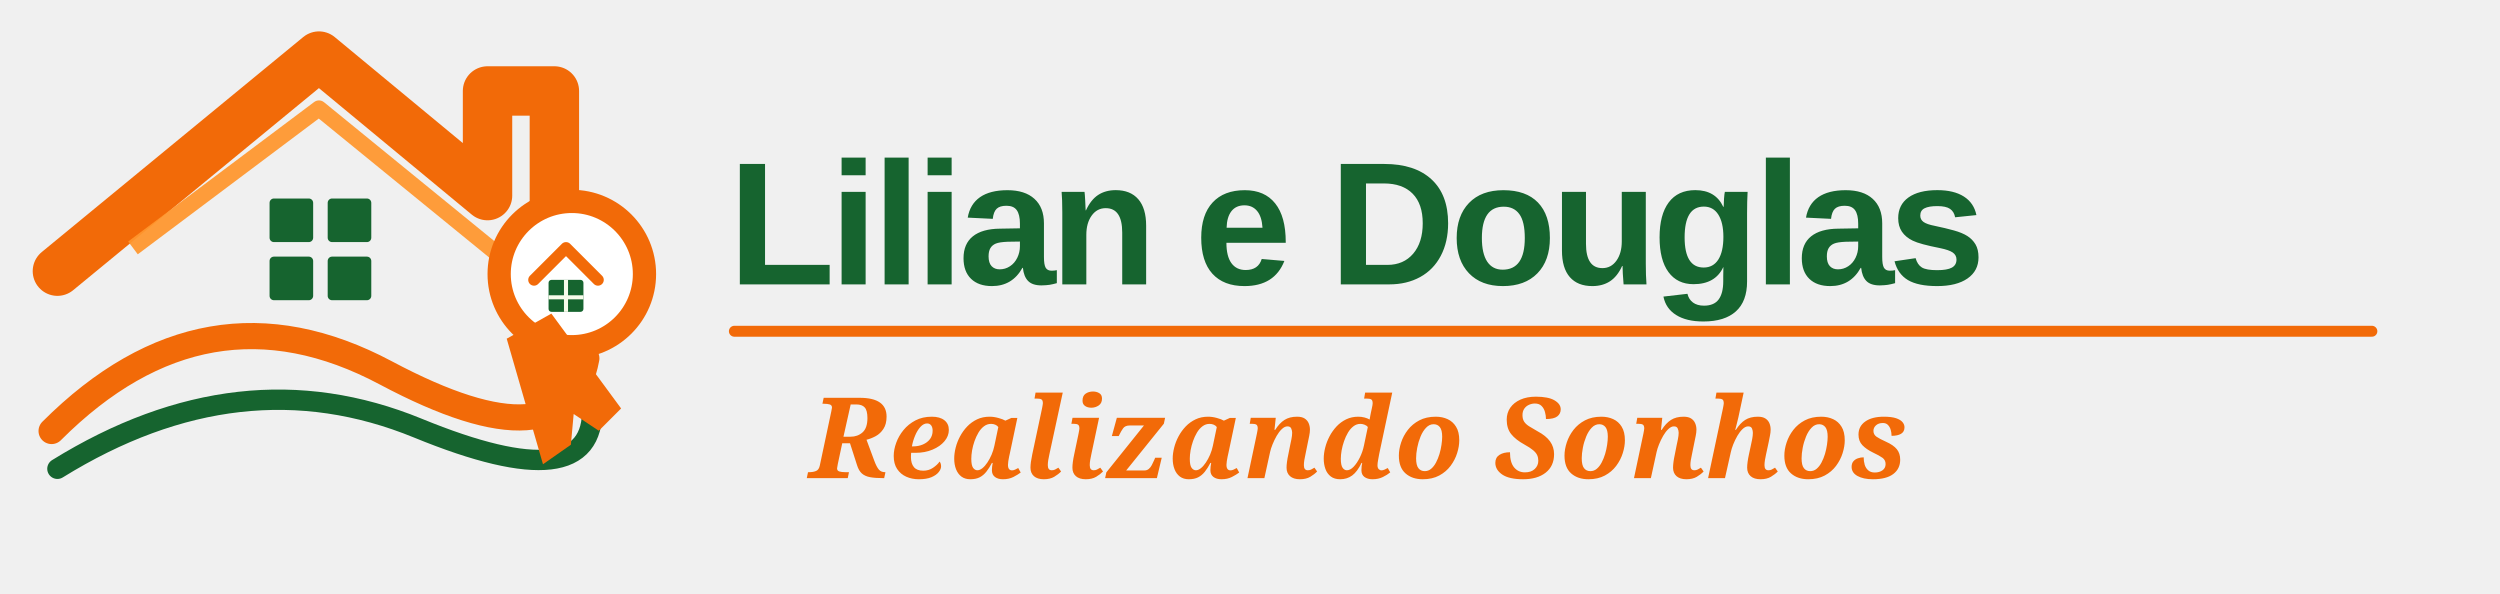
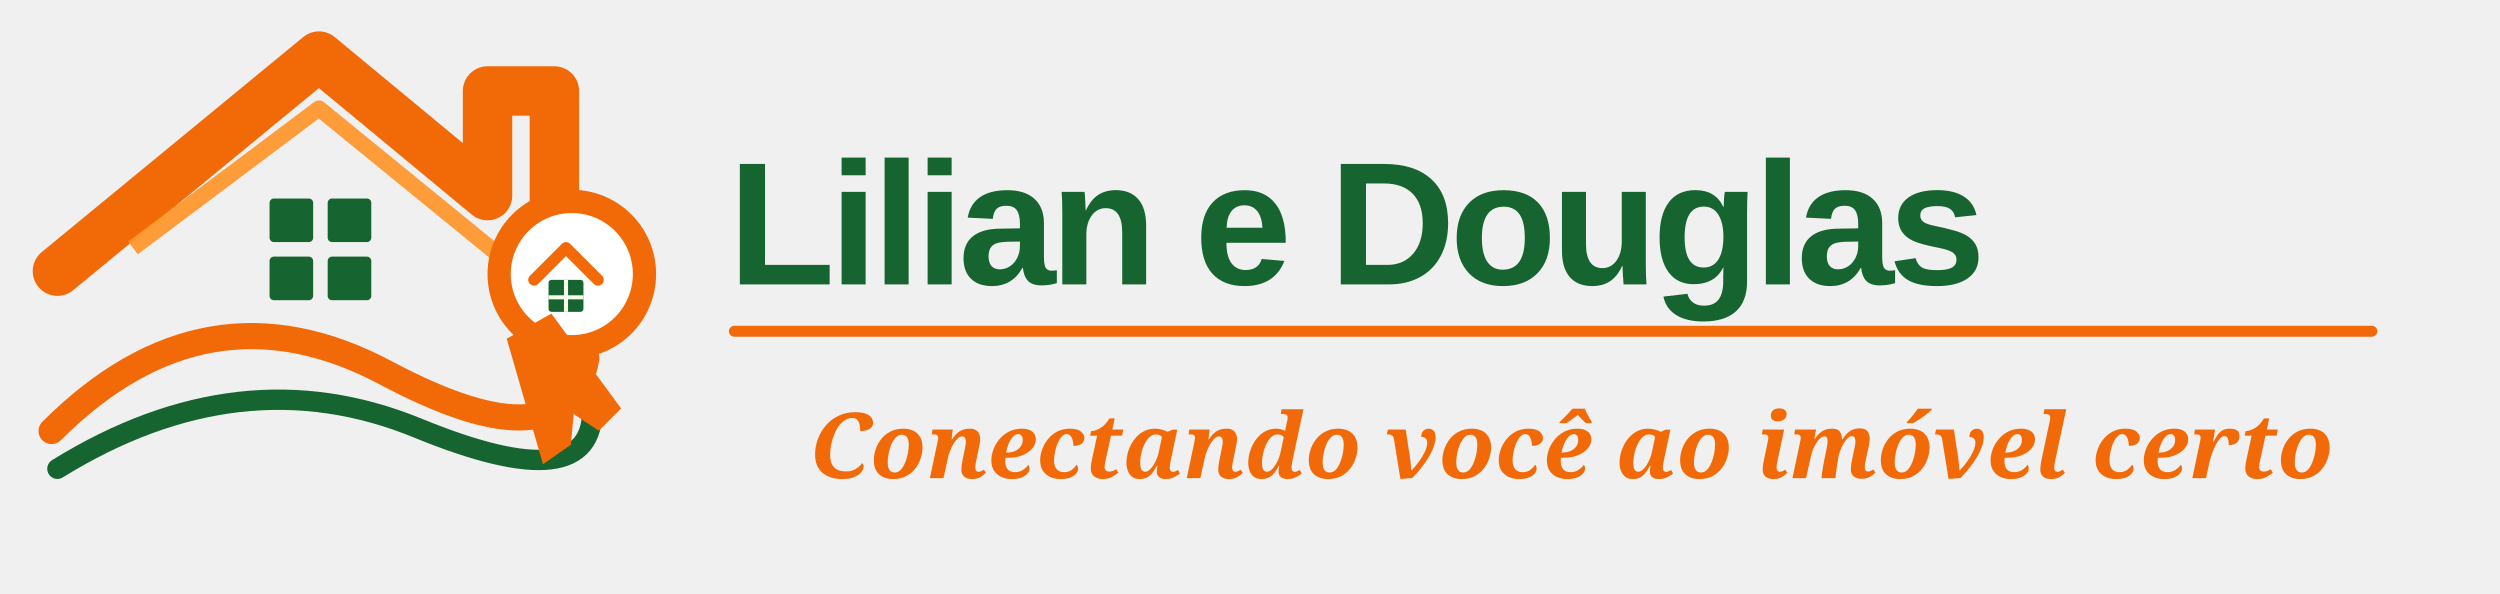
<svg xmlns="http://www.w3.org/2000/svg" viewBox="0 0 800 190" width="800" height="190" role="img" aria-labelledby="brandTitle brandDescription">
  <g transform="translate(10 4) scale(.93)">
    <g aria-label="Casa e chave">
      <path d="M9 89 L99 15 157 63 157 27 180 27 180 81" fill="none" stroke="#F26A08" stroke-width="17" stroke-linejoin="round" stroke-linecap="round" />
      <path d="M35 81 L99 33 164 86" fill="none" stroke="#FF962D" stroke-width="5.5" stroke-linejoin="round" opacity=".93" />
      <rect x="82" y="64" width="15" height="15" rx="1.5" fill="#16642F" />
      <rect x="102" y="64" width="15" height="15" rx="1.5" fill="#16642F" />
      <rect x="82" y="84" width="15" height="15" rx="1.5" fill="#16642F" />
      <rect x="102" y="84" width="15" height="15" rx="1.5" fill="#16642F" />
      <path d="M7 144 Q60 91 122 124 T191 119" fill="none" stroke="#F26A08" stroke-width="9" stroke-linecap="round" />
      <path d="M9 157 Q72 118 133 143 T193 136" fill="none" stroke="#16642F" stroke-width="7" stroke-linecap="round" />
      <circle cx="186" cy="90" r="25" fill="#FFFFFF" stroke="#F26A08" stroke-width="8" />
      <path d="M201 110 L226 144 L218 152 L209 146 L208 157 L198 164 L185 119" fill="#F26A08" transform="translate(-14 -2) scale(.96)" />
      <path d="M173 92 L184 81 L195 92" fill="none" stroke="#F26A08" stroke-width="4" stroke-linecap="round" stroke-linejoin="round" />
      <rect x="178" y="92" width="12" height="11" rx="1" fill="#16642F" />
      <path d="M184 92V103 M178 98H190" stroke="#F7FCEB" stroke-width="1.4" />
    </g>
  </g>
  <text x="233" y="91" fill="#16642F" font-family="Montserrat,Arial,Helvetica,sans-serif" font-size="56" font-weight="800" letter-spacing="-1.8">Lilian e Douglas</text>
  <line x1="235" y1="106" x2="759" y2="106" stroke="#F26A08" stroke-width="3.5" stroke-linecap="round" />
-   <text x="259" y="153" fill="#F26A08" font-family="'Brush Script MT','Segoe Script',Georgia,serif" font-style="italic" font-size="36" font-weight="600" letter-spacing=".1">Realizando Sonhos</text>
+   <text x="259" y="153" fill="#F26A08" font-family="'Brush Script MT','Segoe Script',Georgia,serif" font-style="italic" font-size="29" textLength="478" lengthAdjust="spacingAndGlyphs" font-weight="600" letter-spacing=".1">Conectando você ao imóvel certo</text>
</svg>
